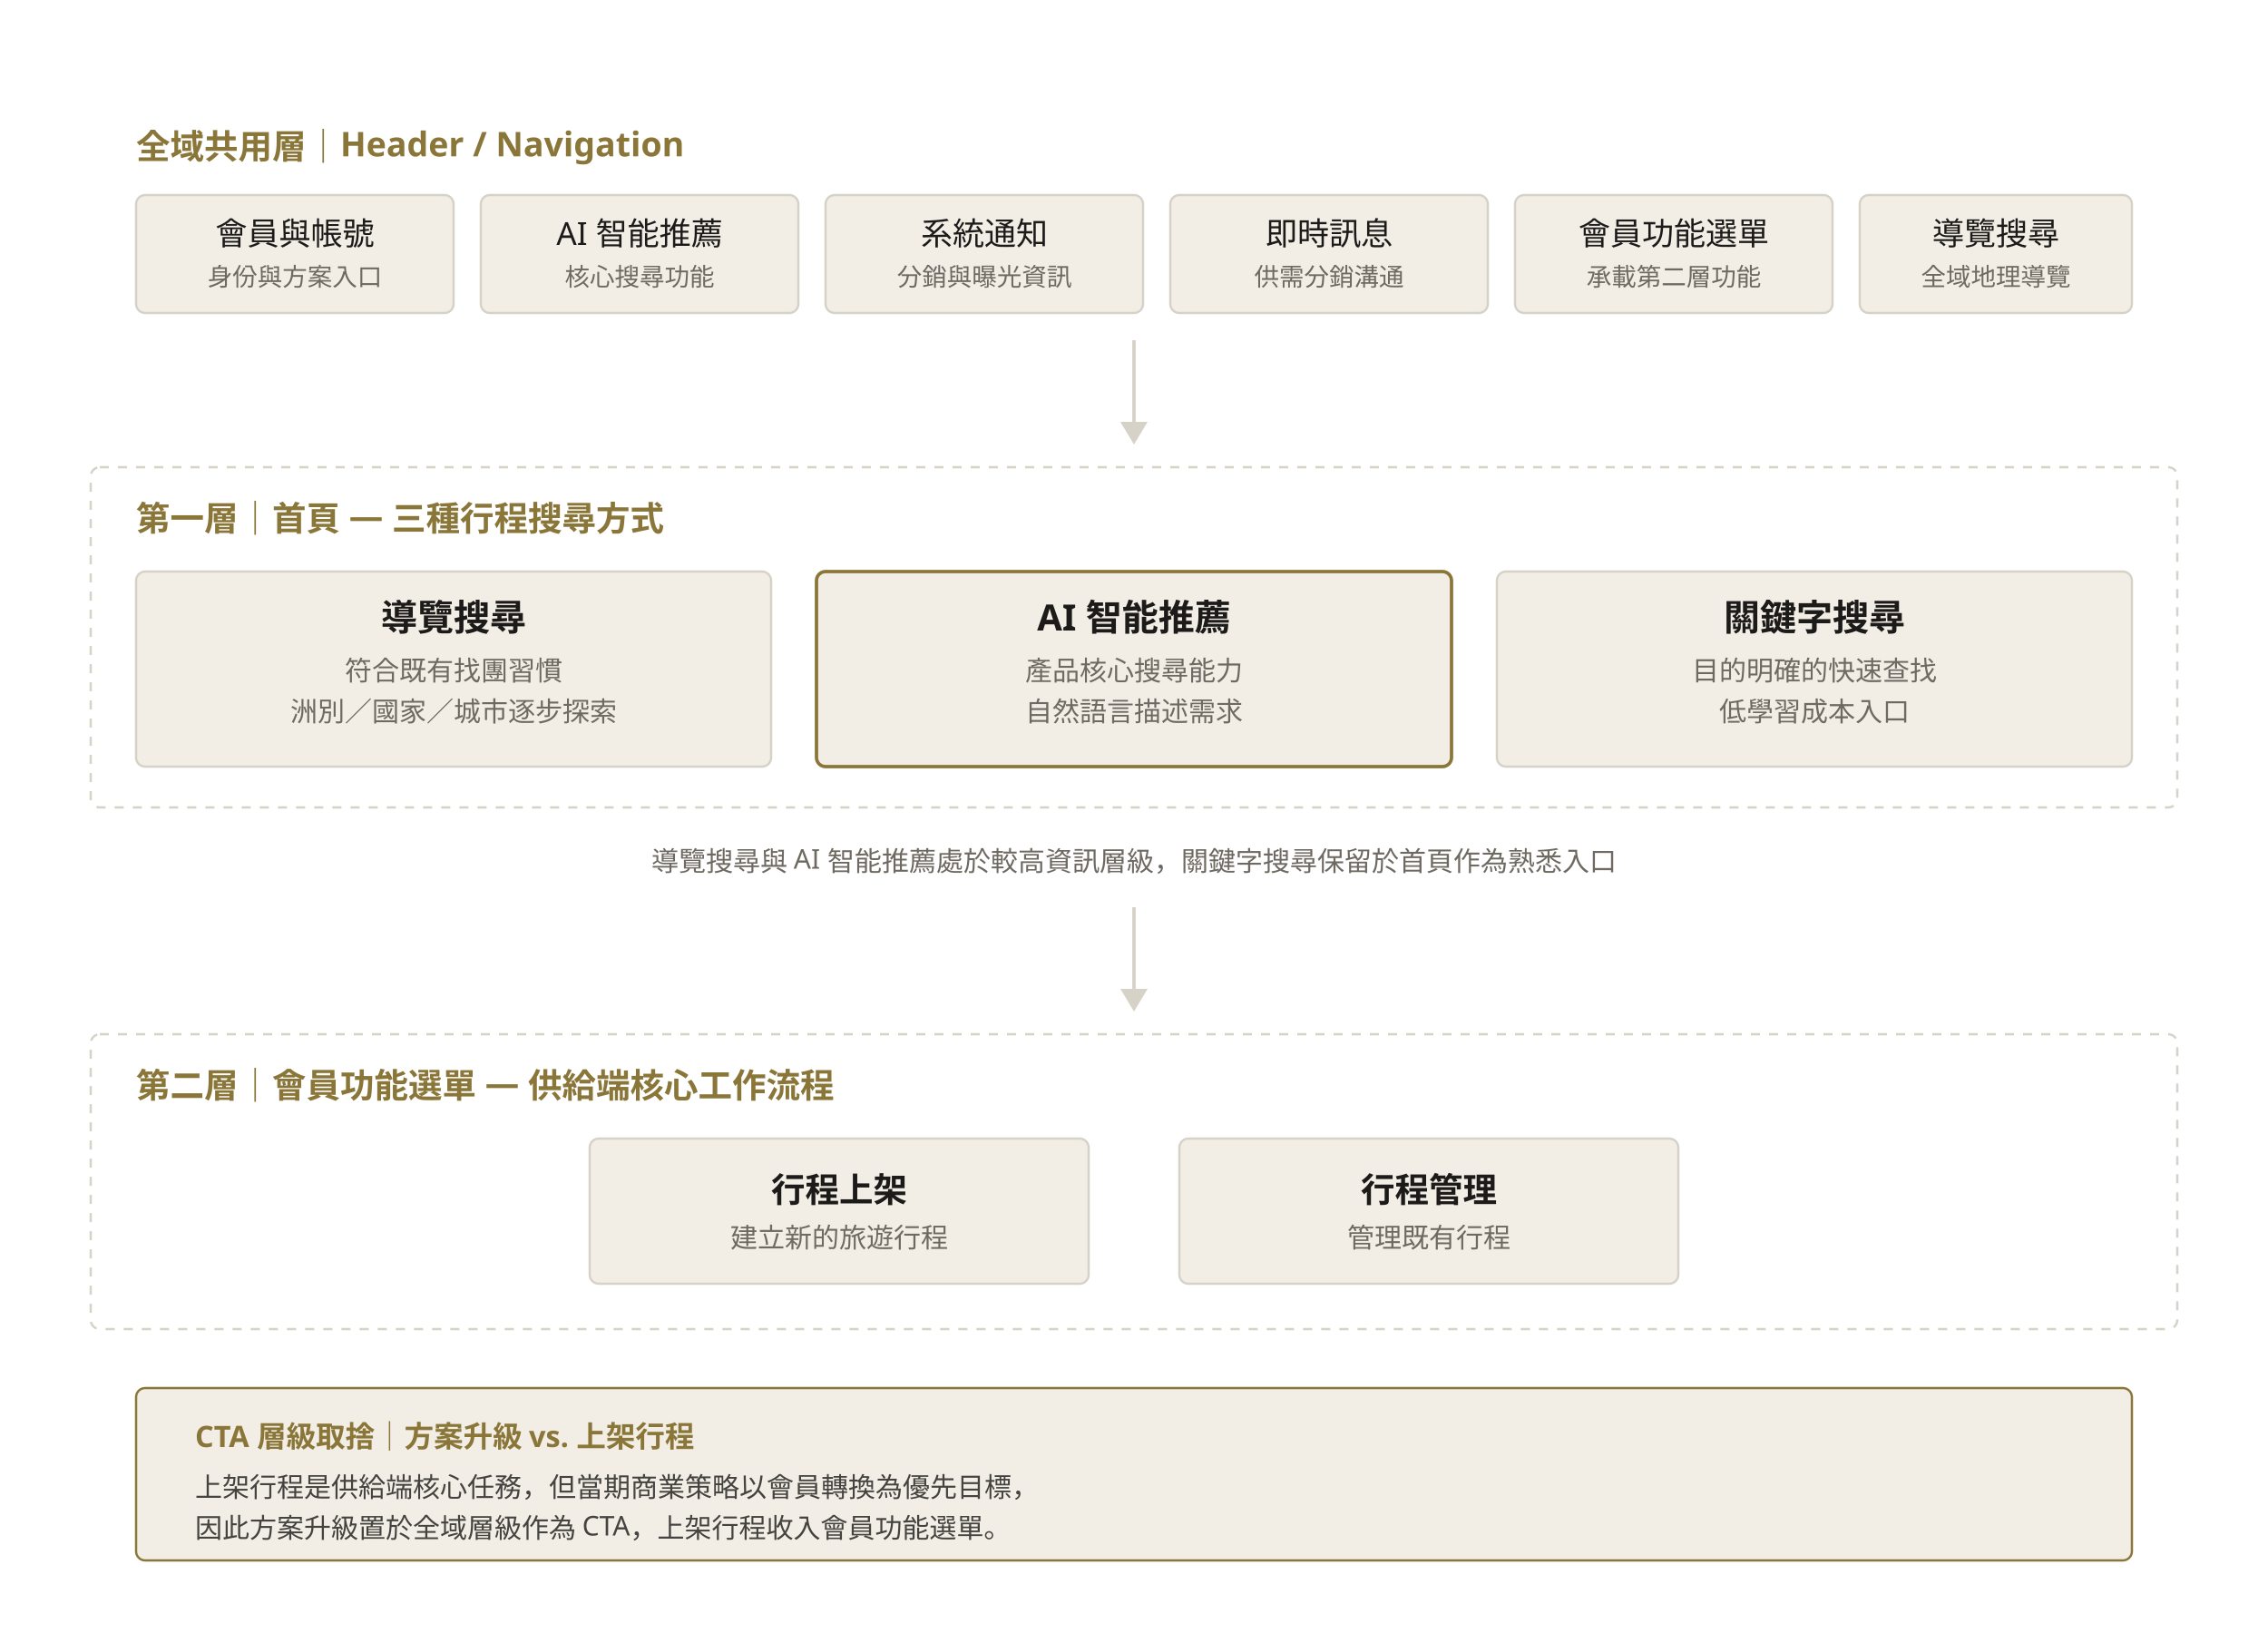
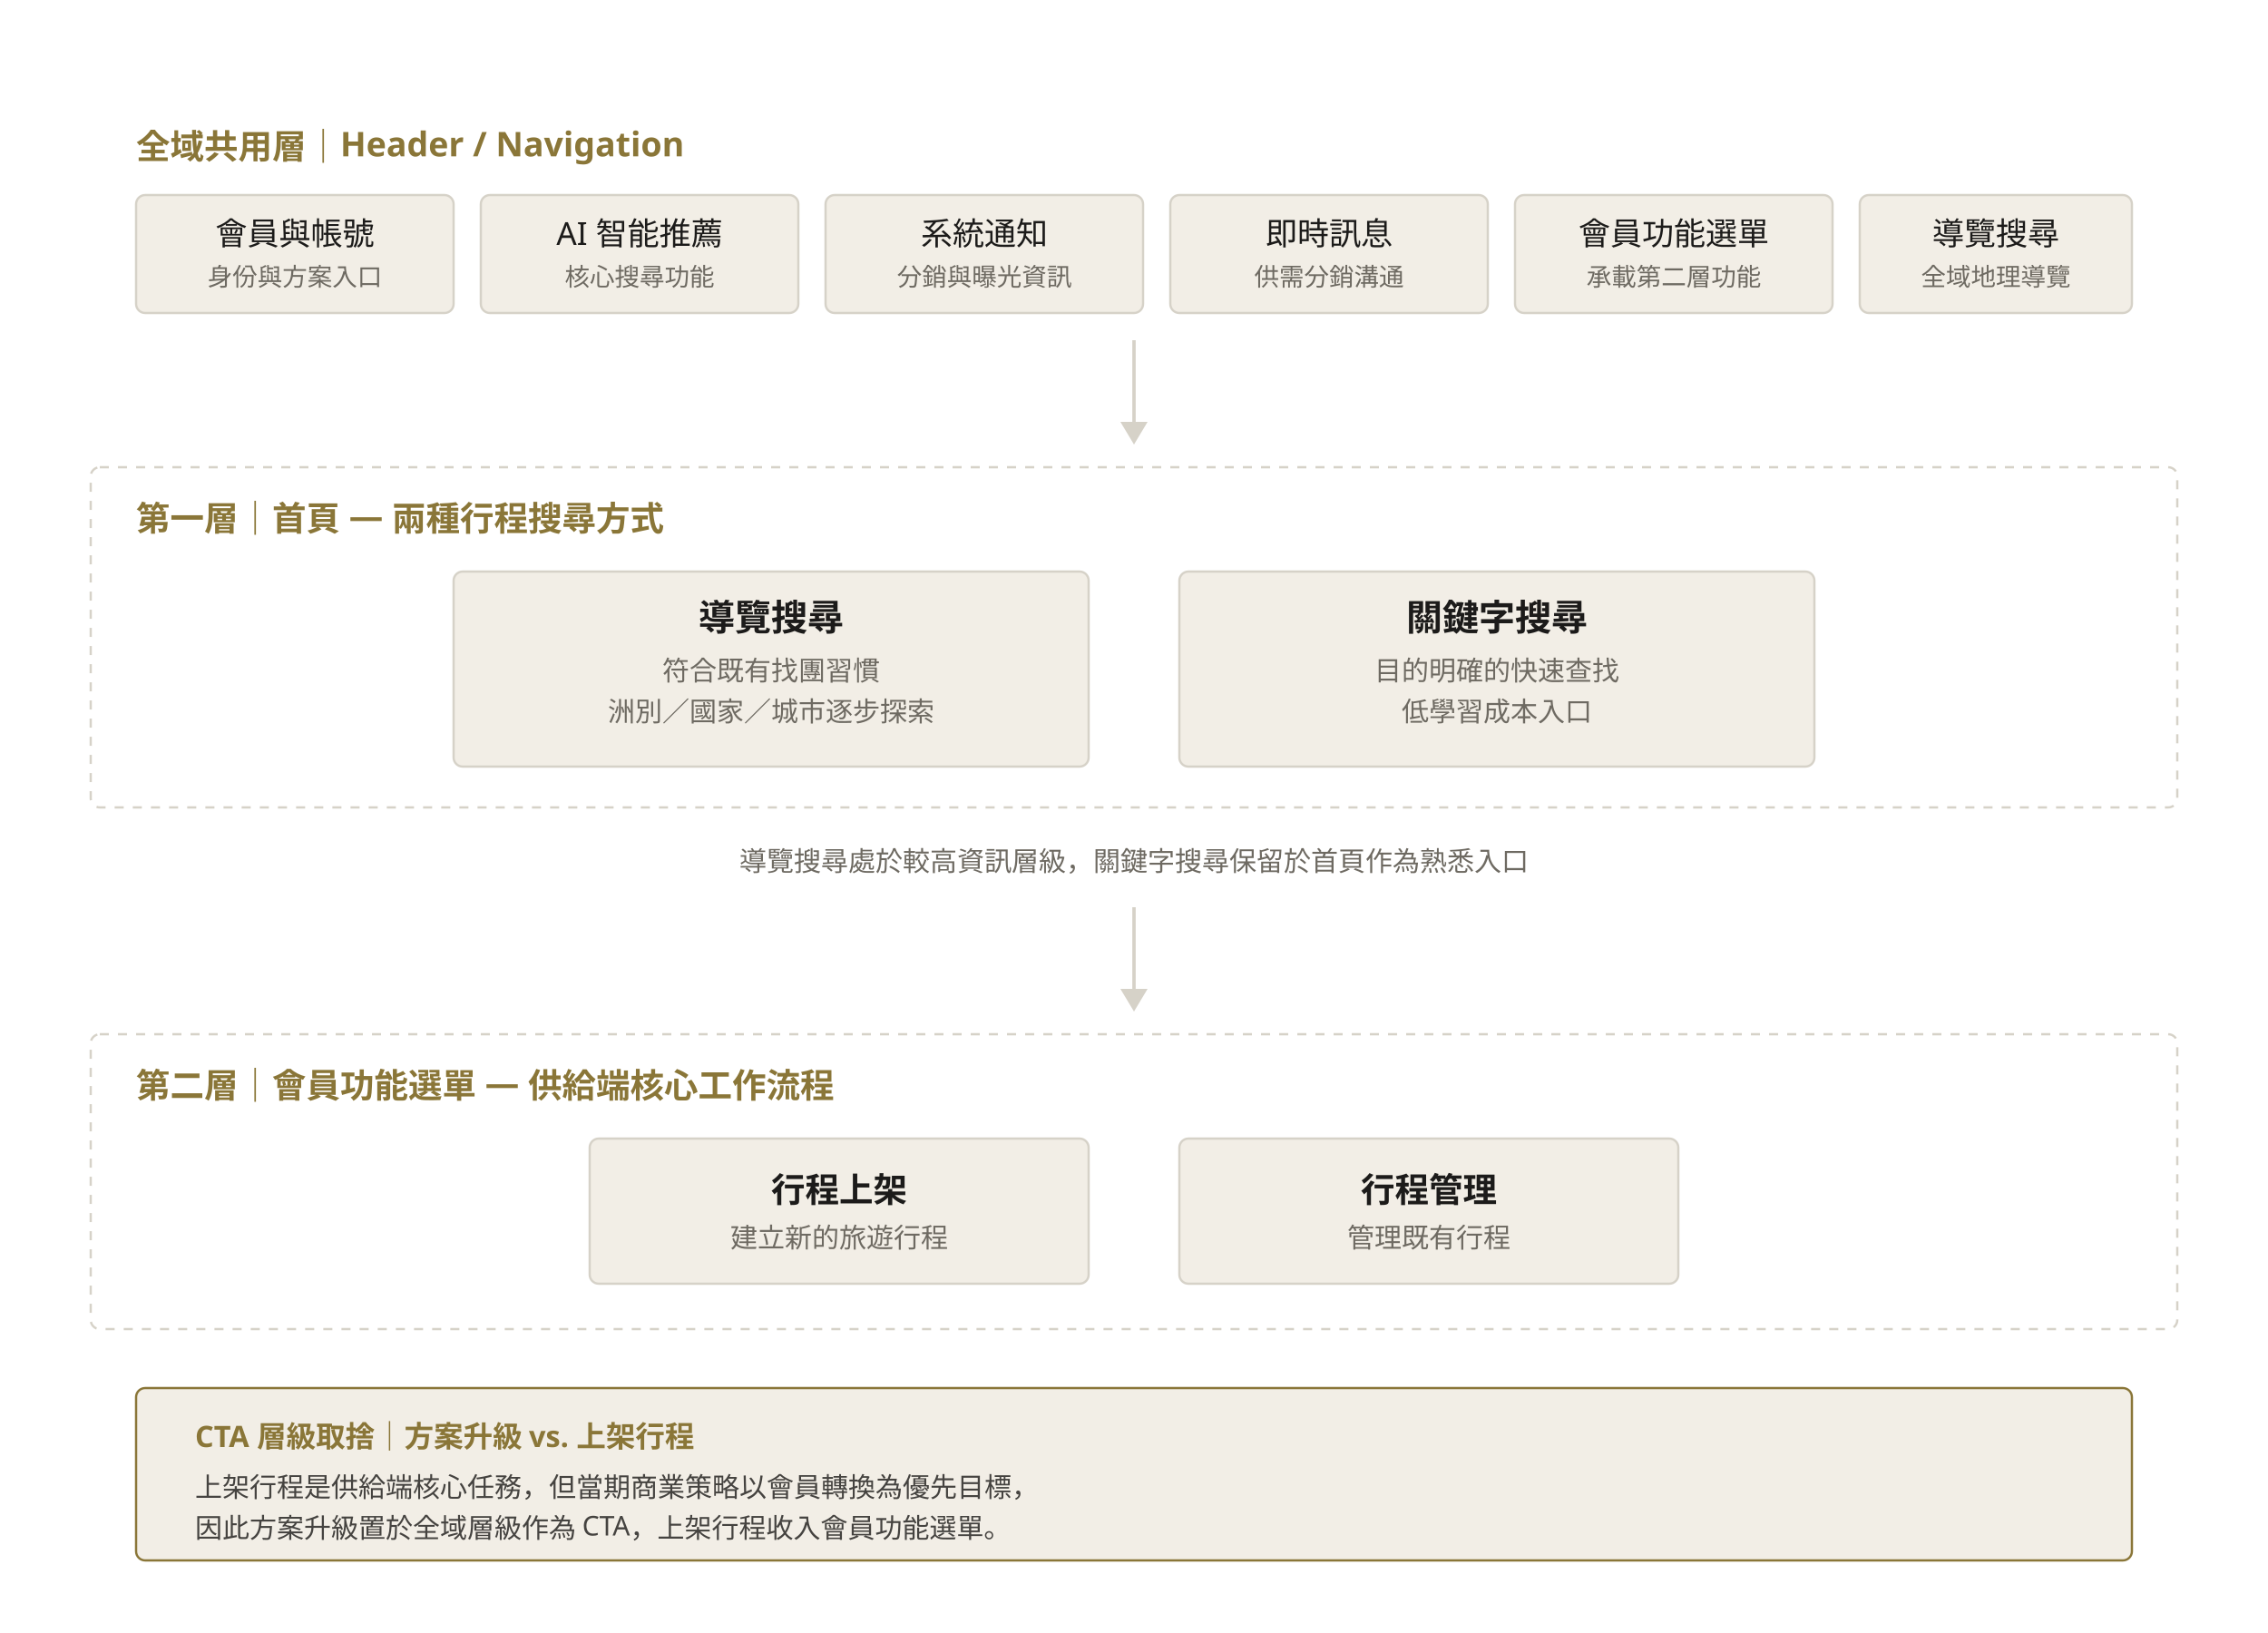
<svg xmlns="http://www.w3.org/2000/svg" viewBox="0 0 1000 720" font-family="Inter Tight, Noto Sans TC, PingFang TC, Microsoft JhengHei, sans-serif">
  <rect width="1000" height="720" fill="#FFFFFF" />
  <text x="60" y="70" font-size="15" fill="#8A7638" font-weight="600">全域共用層｜Header / Navigation</text>
  <g>
    <rect x="60" y="86" width="140" height="52" rx="4" fill="#F2EEE6" stroke="#D6D2C8" />
    <text x="130" y="108" font-size="14" fill="#1C1B1A" text-anchor="middle">會員與帳號</text>
    <text x="130" y="126" font-size="11" fill="#6E6A62" text-anchor="middle">身份與方案入口</text>
    <rect x="212" y="86" width="140" height="52" rx="4" fill="#F2EEE6" stroke="#D6D2C8" />
    <text x="282" y="108" font-size="14" fill="#1C1B1A" text-anchor="middle">AI 智能推薦</text>
    <text x="282" y="126" font-size="11" fill="#6E6A62" text-anchor="middle">核心搜尋功能</text>
    <rect x="364" y="86" width="140" height="52" rx="4" fill="#F2EEE6" stroke="#D6D2C8" />
    <text x="434" y="108" font-size="14" fill="#1C1B1A" text-anchor="middle">系統通知</text>
    <text x="434" y="126" font-size="11" fill="#6E6A62" text-anchor="middle">分銷與曝光資訊</text>
    <rect x="516" y="86" width="140" height="52" rx="4" fill="#F2EEE6" stroke="#D6D2C8" />
    <text x="586" y="108" font-size="14" fill="#1C1B1A" text-anchor="middle">即時訊息</text>
    <text x="586" y="126" font-size="11" fill="#6E6A62" text-anchor="middle">供需分銷溝通</text>
    <rect x="668" y="86" width="140" height="52" rx="4" fill="#F2EEE6" stroke="#D6D2C8" />
    <text x="738" y="108" font-size="14" fill="#1C1B1A" text-anchor="middle">會員功能選單</text>
    <text x="738" y="126" font-size="11" fill="#6E6A62" text-anchor="middle">承載第二層功能</text>
    <rect x="820" y="86" width="120" height="52" rx="4" fill="#F2EEE6" stroke="#D6D2C8" />
    <text x="880" y="108" font-size="14" fill="#1C1B1A" text-anchor="middle">導覽搜尋</text>
    <text x="880" y="126" font-size="11" fill="#6E6A62" text-anchor="middle">全域地理導覽</text>
  </g>
  <line x1="500" y1="150" x2="500" y2="190" stroke="#D6D2C8" stroke-width="1.5" />
  <polygon points="500,196 494,186 506,186" fill="#D6D2C8" />
  <rect x="40" y="206" width="920" height="150" rx="4" fill="none" stroke="#D6D2C8" stroke-dasharray="4 4" />
-   <text x="60" y="234" font-size="15" fill="#8A7638" font-weight="600">第一層｜首頁 — 三種行程搜尋方式</text>
-   <rect x="60" y="252" width="280" height="86" rx="4" fill="#F2EEE6" stroke="#D6D2C8" />
-   <text x="200" y="278" font-size="16" fill="#1C1B1A" text-anchor="middle" font-weight="600">導覽搜尋</text>
-   <text x="200" y="300" font-size="12" fill="#6E6A62" text-anchor="middle">符合既有找團習慣</text>
-   <text x="200" y="318" font-size="12" fill="#6E6A62" text-anchor="middle">洲別／國家／城市逐步探索</text>
-   <rect x="360" y="252" width="280" height="86" rx="4" fill="#F2EEE6" stroke="#8A7638" stroke-width="1.5" />
-   <text x="500" y="278" font-size="16" fill="#1C1B1A" text-anchor="middle" font-weight="600">AI 智能推薦</text>
-   <text x="500" y="300" font-size="12" fill="#6E6A62" text-anchor="middle">產品核心搜尋能力</text>
-   <text x="500" y="318" font-size="12" fill="#6E6A62" text-anchor="middle">自然語言描述需求</text>
-   <rect x="660" y="252" width="280" height="86" rx="4" fill="#F2EEE6" stroke="#D6D2C8" />
-   <text x="800" y="278" font-size="16" fill="#1C1B1A" text-anchor="middle" font-weight="600">關鍵字搜尋</text>
-   <text x="800" y="300" font-size="12" fill="#6E6A62" text-anchor="middle">目的明確的快速查找</text>
-   <text x="800" y="318" font-size="12" fill="#6E6A62" text-anchor="middle">低學習成本入口</text>
-   <text x="500" y="384" font-size="12" fill="#6E6A62" text-anchor="middle">導覽搜尋與 AI 智能推薦處於較高資訊層級，關鍵字搜尋保留於首頁作為熟悉入口</text>
+   <text x="60" y="234" font-size="15" fill="#8A7638" font-weight="600">第一層｜首頁 — 兩種行程搜尋方式</text>
+   <rect x="200" y="252" width="280" height="86" rx="4" fill="#F2EEE6" stroke="#D6D2C8" />
+   <text x="340" y="278" font-size="16" fill="#1C1B1A" text-anchor="middle" font-weight="600">導覽搜尋</text>
+   <text x="340" y="300" font-size="12" fill="#6E6A62" text-anchor="middle">符合既有找團習慣</text>
+   <text x="340" y="318" font-size="12" fill="#6E6A62" text-anchor="middle">洲別／國家／城市逐步探索</text>
+   <rect x="520" y="252" width="280" height="86" rx="4" fill="#F2EEE6" stroke="#D6D2C8" />
+   <text x="660" y="278" font-size="16" fill="#1C1B1A" text-anchor="middle" font-weight="600">關鍵字搜尋</text>
+   <text x="660" y="300" font-size="12" fill="#6E6A62" text-anchor="middle">目的明確的快速查找</text>
+   <text x="660" y="318" font-size="12" fill="#6E6A62" text-anchor="middle">低學習成本入口</text>
+   <text x="500" y="384" font-size="12" fill="#6E6A62" text-anchor="middle">導覽搜尋處於較高資訊層級，關鍵字搜尋保留於首頁作為熟悉入口</text>
  <line x1="500" y1="400" x2="500" y2="440" stroke="#D6D2C8" stroke-width="1.5" />
  <polygon points="500,446 494,436 506,436" fill="#D6D2C8" />
  <rect x="40" y="456" width="920" height="130" rx="4" fill="none" stroke="#D6D2C8" stroke-dasharray="4 4" />
  <text x="60" y="484" font-size="15" fill="#8A7638" font-weight="600">第二層｜會員功能選單 — 供給端核心工作流程</text>
  <rect x="260" y="502" width="220" height="64" rx="4" fill="#F2EEE6" stroke="#D6D2C8" />
  <text x="370" y="530" font-size="15" fill="#1C1B1A" text-anchor="middle" font-weight="600">行程上架</text>
  <text x="370" y="550" font-size="12" fill="#6E6A62" text-anchor="middle">建立新的旅遊行程</text>
  <rect x="520" y="502" width="220" height="64" rx="4" fill="#F2EEE6" stroke="#D6D2C8" />
  <text x="630" y="530" font-size="15" fill="#1C1B1A" text-anchor="middle" font-weight="600">行程管理</text>
  <text x="630" y="550" font-size="12" fill="#6E6A62" text-anchor="middle">管理既有行程</text>
  <rect x="60" y="612" width="880" height="76" rx="4" fill="#F2EEE6" stroke="#8A7638" stroke-width="1" />
  <text x="86" y="638" font-size="13" fill="#8A7638" font-weight="600">CTA 層級取捨｜方案升級 vs. 上架行程</text>
  <text x="86" y="660" font-size="12" fill="#454340">上架行程是供給端核心任務，但當期商業策略以會員轉換為優先目標，</text>
  <text x="86" y="678" font-size="12" fill="#454340">因此方案升級置於全域層級作為 CTA，上架行程收入會員功能選單。</text>
</svg>
